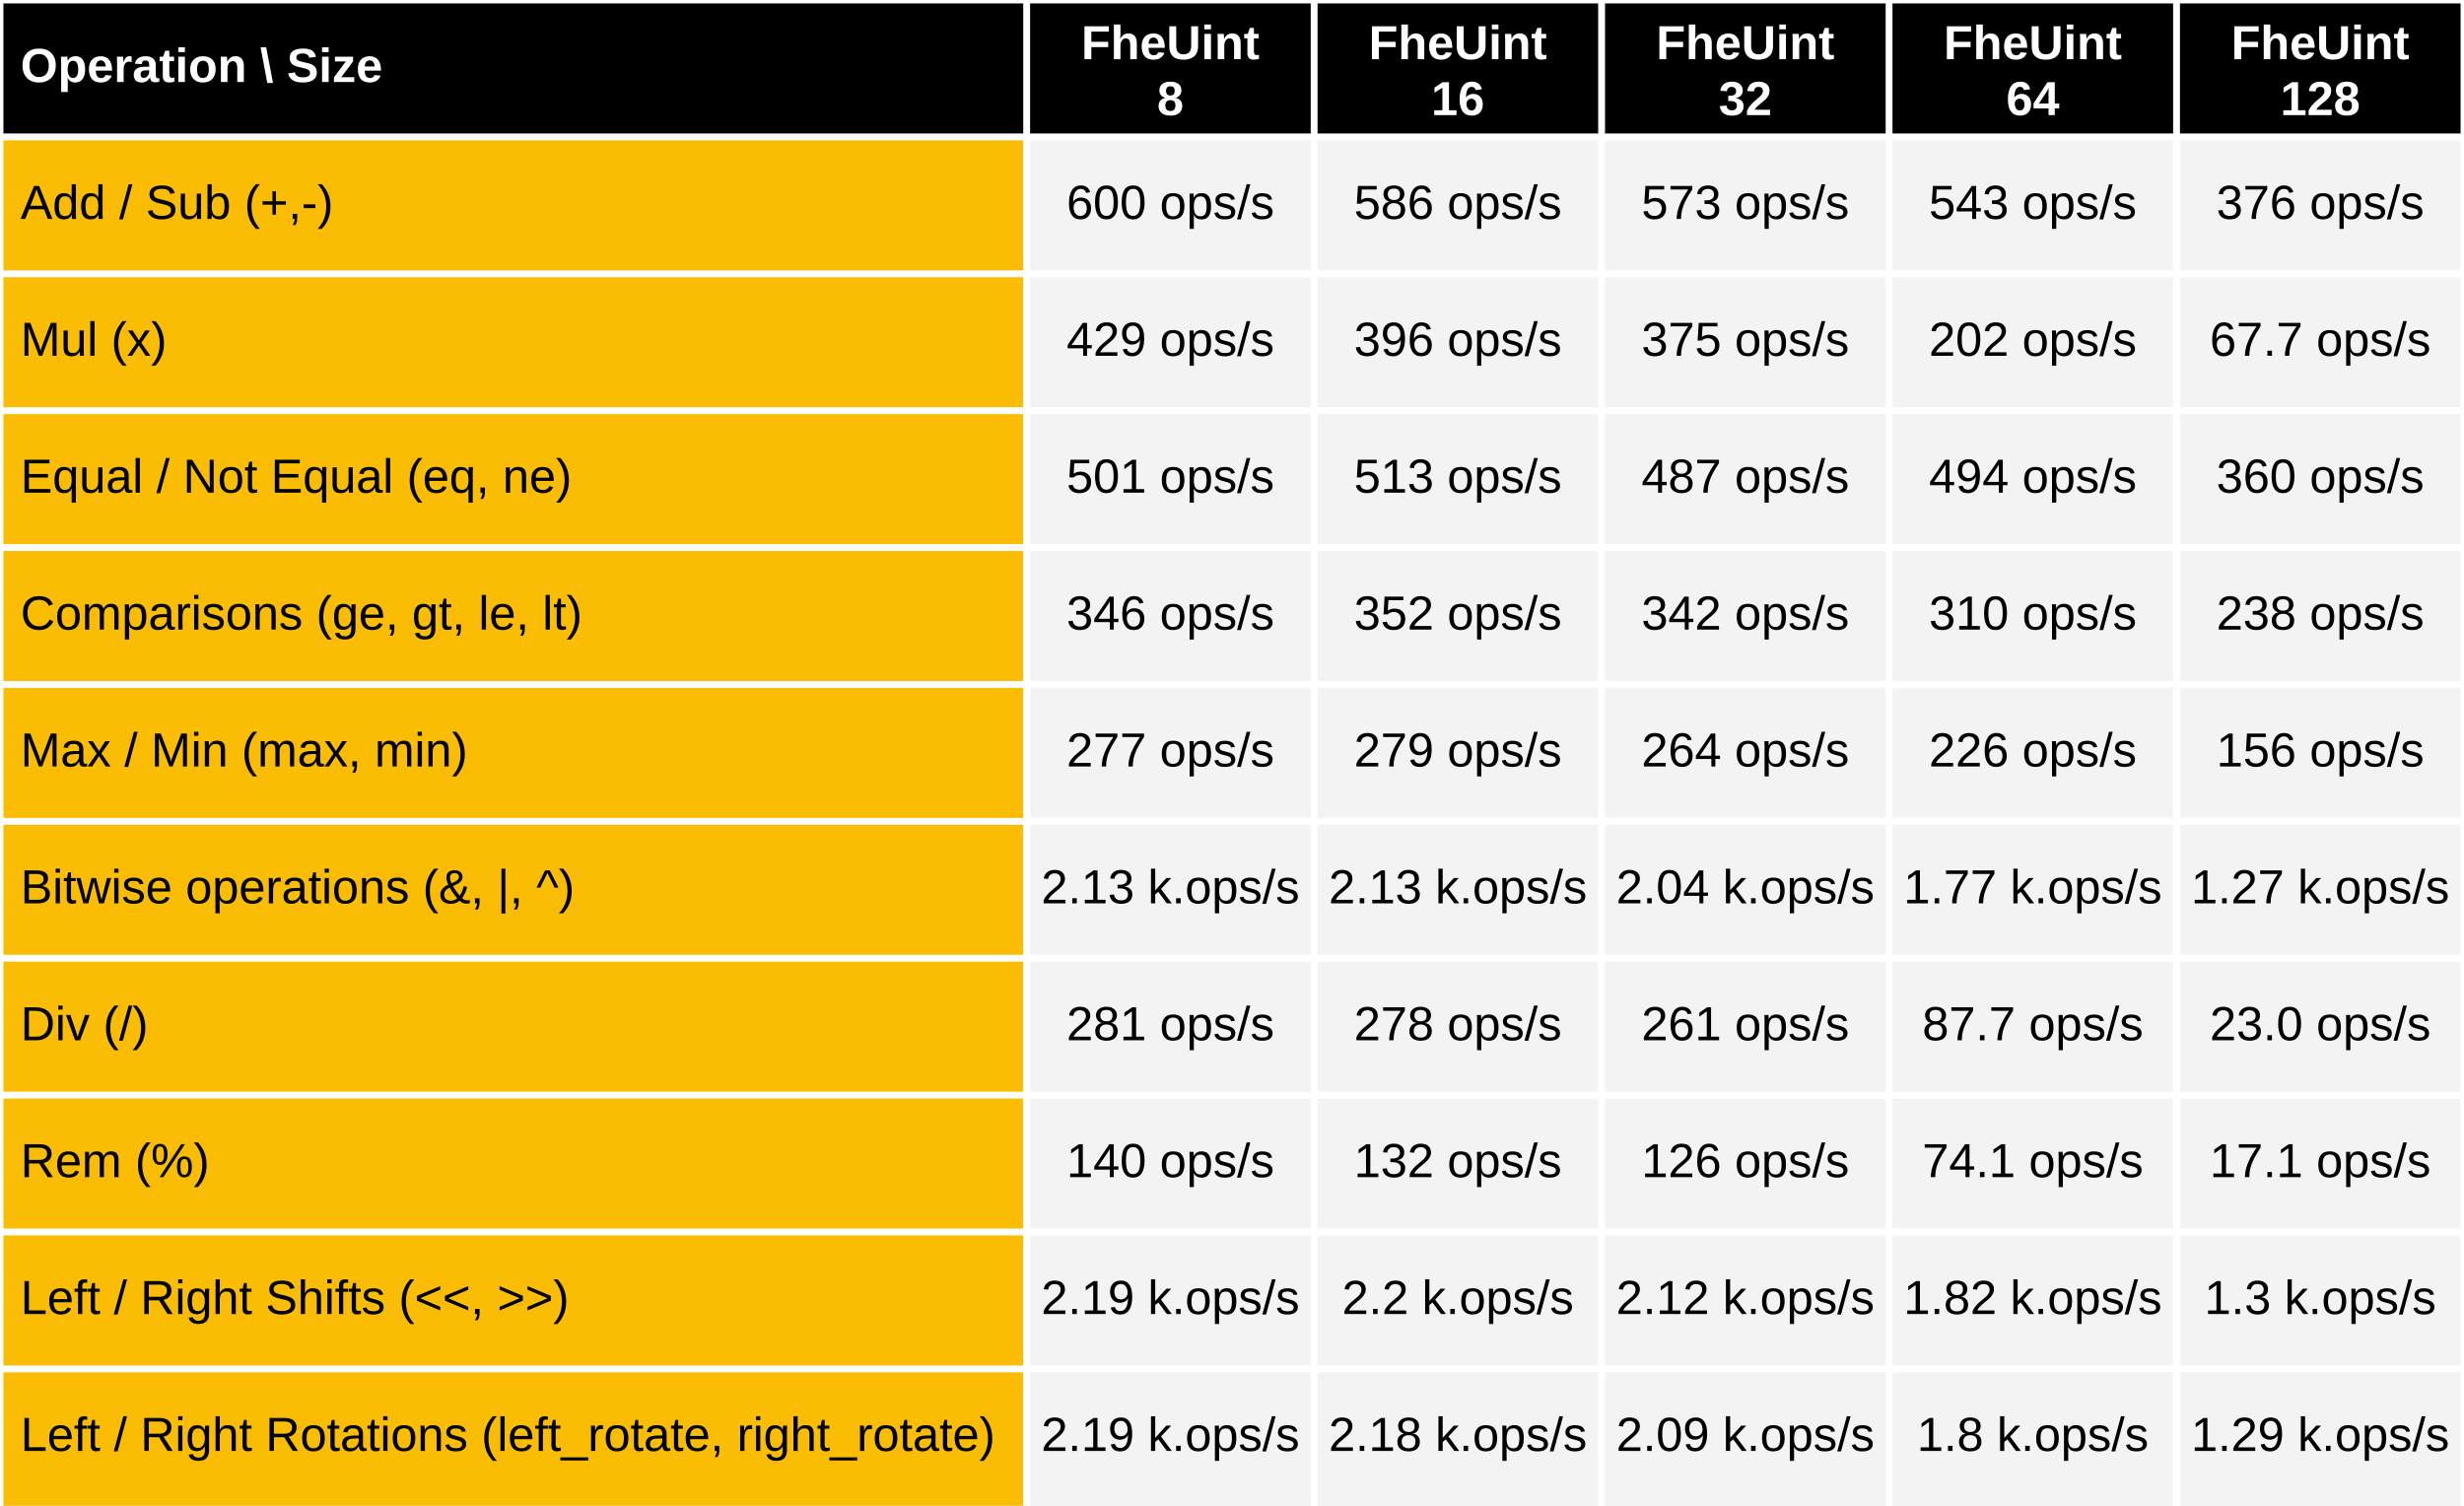
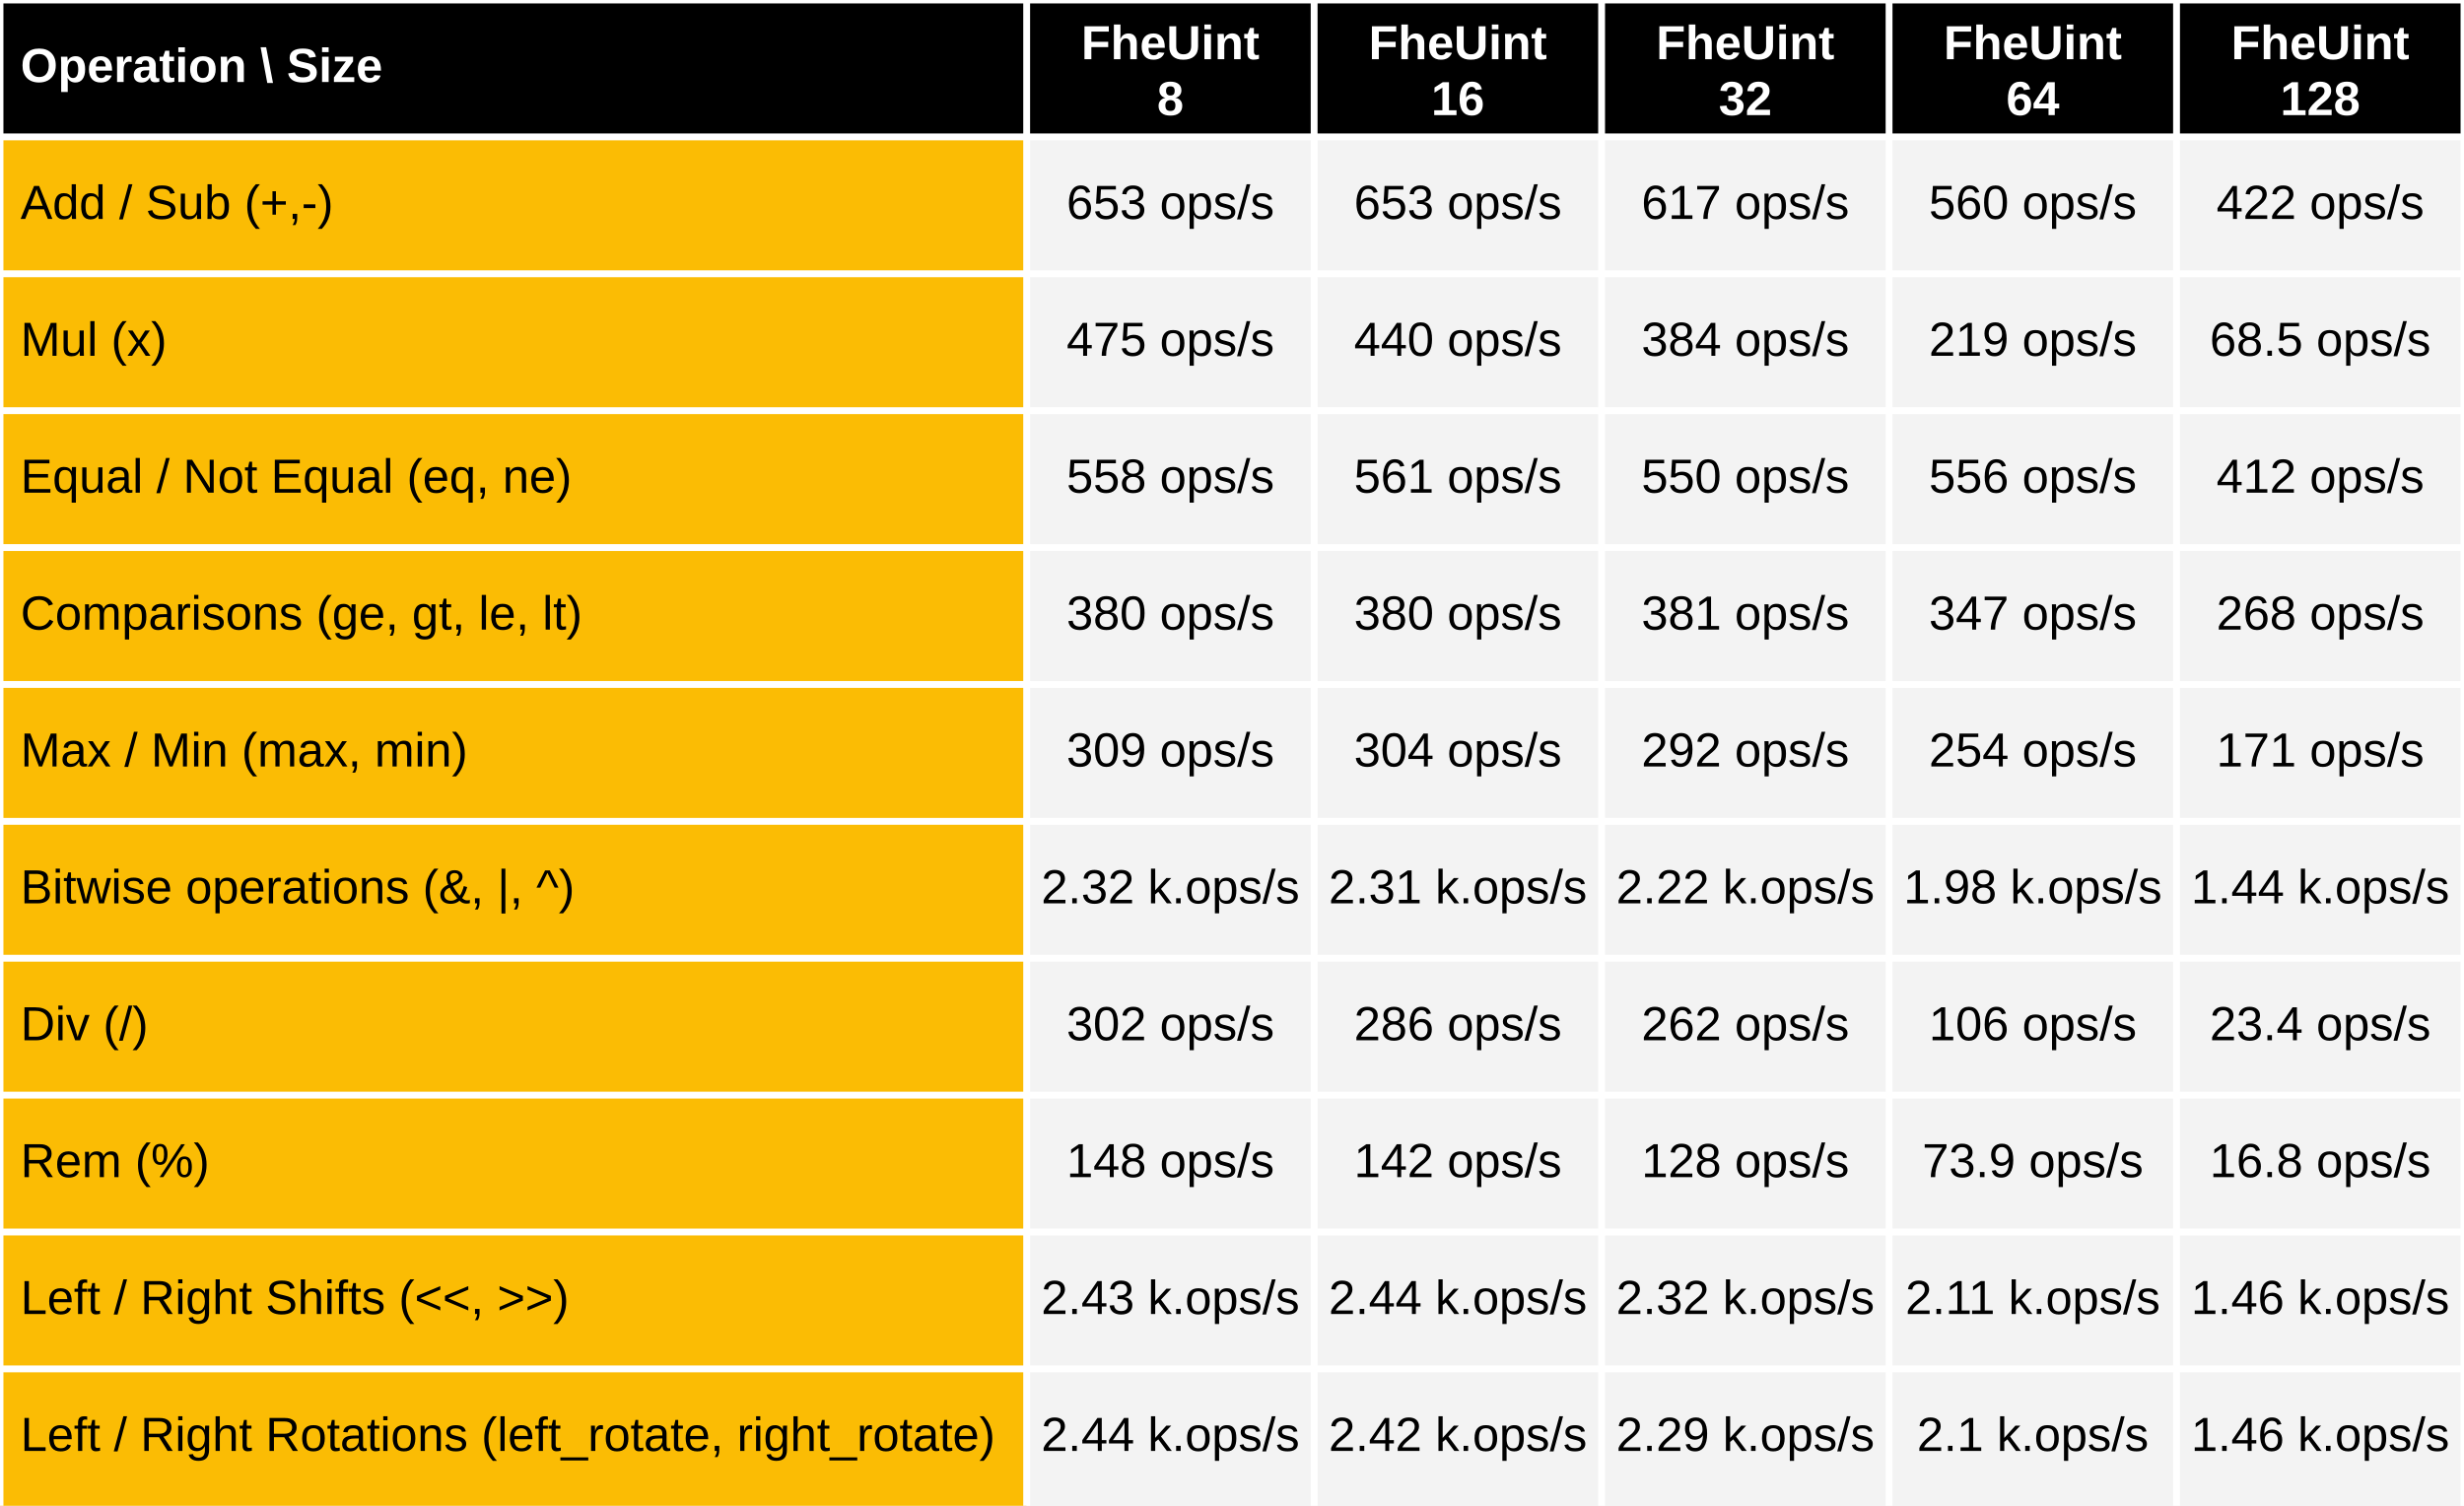
<svg xmlns="http://www.w3.org/2000/svg" viewBox="0 0 720 440" preserveAspectRatio="meet" width="100%" height="440">
  <rect x="0" y="0" width="720" height="40" fill="black" />
  <text dominant-baseline="middle" text-anchor="start" font-family="Arial" font-size="14" font-weight="bold" fill="white" x="6" y="20.0">Operation \ Size</text>
  <text dominant-baseline="middle" text-anchor="middle" font-family="Arial" font-size="14" font-weight="bold" fill="white" x="342.0" y="13.333">FheUint</text>
  <text dominant-baseline="middle" text-anchor="middle" font-family="Arial" font-size="14" font-weight="bold" fill="white" x="342.0" y="29.667">8</text>
  <text dominant-baseline="middle" text-anchor="middle" font-family="Arial" font-size="14" font-weight="bold" fill="white" x="426.0" y="13.333">FheUint</text>
  <text dominant-baseline="middle" text-anchor="middle" font-family="Arial" font-size="14" font-weight="bold" fill="white" x="426.0" y="29.667">16</text>
  <text dominant-baseline="middle" text-anchor="middle" font-family="Arial" font-size="14" font-weight="bold" fill="white" x="510.0" y="13.333">FheUint</text>
  <text dominant-baseline="middle" text-anchor="middle" font-family="Arial" font-size="14" font-weight="bold" fill="white" x="510.0" y="29.667">32</text>
  <text dominant-baseline="middle" text-anchor="middle" font-family="Arial" font-size="14" font-weight="bold" fill="white" x="594.0" y="13.333">FheUint</text>
  <text dominant-baseline="middle" text-anchor="middle" font-family="Arial" font-size="14" font-weight="bold" fill="white" x="594.0" y="29.667">64</text>
  <text dominant-baseline="middle" text-anchor="middle" font-family="Arial" font-size="14" font-weight="bold" fill="white" x="678.0" y="13.333">FheUint</text>
  <text dominant-baseline="middle" text-anchor="middle" font-family="Arial" font-size="14" font-weight="bold" fill="white" x="678.0" y="29.667">128</text>
  <rect x="0" y="40" width="300" height="400" fill="#fbbc04" />
  <rect x="300" y="40" width="420" height="400" fill="#f3f3f3" />
  <text dominant-baseline="middle" text-anchor="start" font-family="Arial" font-size="14" font-weight="normal" fill="black" x="6" y="60.0">Add / Sub (+,-)</text>
-   <text dominant-baseline="middle" text-anchor="middle" font-family="Arial" font-size="14" font-weight="normal" fill="black" x="342.0" y="60.0">600 ops/s</text>
-   <text dominant-baseline="middle" text-anchor="middle" font-family="Arial" font-size="14" font-weight="normal" fill="black" x="426.0" y="60.0">586 ops/s</text>
-   <text dominant-baseline="middle" text-anchor="middle" font-family="Arial" font-size="14" font-weight="normal" fill="black" x="510.0" y="60.0">573 ops/s</text>
-   <text dominant-baseline="middle" text-anchor="middle" font-family="Arial" font-size="14" font-weight="normal" fill="black" x="594.0" y="60.0">543 ops/s</text>
-   <text dominant-baseline="middle" text-anchor="middle" font-family="Arial" font-size="14" font-weight="normal" fill="black" x="678.0" y="60.0">376 ops/s</text>
+   <text dominant-baseline="middle" text-anchor="middle" font-family="Arial" font-size="14" font-weight="normal" fill="black" x="342.0" y="60.0">653 ops/s</text>
+   <text dominant-baseline="middle" text-anchor="middle" font-family="Arial" font-size="14" font-weight="normal" fill="black" x="426.0" y="60.0">653 ops/s</text>
+   <text dominant-baseline="middle" text-anchor="middle" font-family="Arial" font-size="14" font-weight="normal" fill="black" x="510.0" y="60.0">617 ops/s</text>
+   <text dominant-baseline="middle" text-anchor="middle" font-family="Arial" font-size="14" font-weight="normal" fill="black" x="594.0" y="60.0">560 ops/s</text>
+   <text dominant-baseline="middle" text-anchor="middle" font-family="Arial" font-size="14" font-weight="normal" fill="black" x="678.0" y="60.0">422 ops/s</text>
  <text dominant-baseline="middle" text-anchor="start" font-family="Arial" font-size="14" font-weight="normal" fill="black" x="6" y="100.0">Mul (x)</text>
-   <text dominant-baseline="middle" text-anchor="middle" font-family="Arial" font-size="14" font-weight="normal" fill="black" x="342.0" y="100.0">429 ops/s</text>
-   <text dominant-baseline="middle" text-anchor="middle" font-family="Arial" font-size="14" font-weight="normal" fill="black" x="426.0" y="100.0">396 ops/s</text>
-   <text dominant-baseline="middle" text-anchor="middle" font-family="Arial" font-size="14" font-weight="normal" fill="black" x="510.0" y="100.0">375 ops/s</text>
-   <text dominant-baseline="middle" text-anchor="middle" font-family="Arial" font-size="14" font-weight="normal" fill="black" x="594.0" y="100.0">202 ops/s</text>
-   <text dominant-baseline="middle" text-anchor="middle" font-family="Arial" font-size="14" font-weight="normal" fill="black" x="678.0" y="100.0">67.7 ops/s</text>
+   <text dominant-baseline="middle" text-anchor="middle" font-family="Arial" font-size="14" font-weight="normal" fill="black" x="342.0" y="100.0">475 ops/s</text>
+   <text dominant-baseline="middle" text-anchor="middle" font-family="Arial" font-size="14" font-weight="normal" fill="black" x="426.0" y="100.0">440 ops/s</text>
+   <text dominant-baseline="middle" text-anchor="middle" font-family="Arial" font-size="14" font-weight="normal" fill="black" x="510.0" y="100.0">384 ops/s</text>
+   <text dominant-baseline="middle" text-anchor="middle" font-family="Arial" font-size="14" font-weight="normal" fill="black" x="594.0" y="100.0">219 ops/s</text>
+   <text dominant-baseline="middle" text-anchor="middle" font-family="Arial" font-size="14" font-weight="normal" fill="black" x="678.0" y="100.0">68.5 ops/s</text>
  <text dominant-baseline="middle" text-anchor="start" font-family="Arial" font-size="14" font-weight="normal" fill="black" x="6" y="140.0">Equal / Not Equal (eq, ne)</text>
-   <text dominant-baseline="middle" text-anchor="middle" font-family="Arial" font-size="14" font-weight="normal" fill="black" x="342.0" y="140.0">501 ops/s</text>
-   <text dominant-baseline="middle" text-anchor="middle" font-family="Arial" font-size="14" font-weight="normal" fill="black" x="426.0" y="140.0">513 ops/s</text>
-   <text dominant-baseline="middle" text-anchor="middle" font-family="Arial" font-size="14" font-weight="normal" fill="black" x="510.0" y="140.0">487 ops/s</text>
-   <text dominant-baseline="middle" text-anchor="middle" font-family="Arial" font-size="14" font-weight="normal" fill="black" x="594.0" y="140.0">494 ops/s</text>
-   <text dominant-baseline="middle" text-anchor="middle" font-family="Arial" font-size="14" font-weight="normal" fill="black" x="678.0" y="140.0">360 ops/s</text>
+   <text dominant-baseline="middle" text-anchor="middle" font-family="Arial" font-size="14" font-weight="normal" fill="black" x="342.0" y="140.0">558 ops/s</text>
+   <text dominant-baseline="middle" text-anchor="middle" font-family="Arial" font-size="14" font-weight="normal" fill="black" x="426.0" y="140.0">561 ops/s</text>
+   <text dominant-baseline="middle" text-anchor="middle" font-family="Arial" font-size="14" font-weight="normal" fill="black" x="510.0" y="140.0">550 ops/s</text>
+   <text dominant-baseline="middle" text-anchor="middle" font-family="Arial" font-size="14" font-weight="normal" fill="black" x="594.0" y="140.0">556 ops/s</text>
+   <text dominant-baseline="middle" text-anchor="middle" font-family="Arial" font-size="14" font-weight="normal" fill="black" x="678.0" y="140.0">412 ops/s</text>
  <text dominant-baseline="middle" text-anchor="start" font-family="Arial" font-size="14" font-weight="normal" fill="black" x="6" y="180.0">Comparisons (ge, gt, le, lt)</text>
-   <text dominant-baseline="middle" text-anchor="middle" font-family="Arial" font-size="14" font-weight="normal" fill="black" x="342.0" y="180.0">346 ops/s</text>
-   <text dominant-baseline="middle" text-anchor="middle" font-family="Arial" font-size="14" font-weight="normal" fill="black" x="426.0" y="180.0">352 ops/s</text>
-   <text dominant-baseline="middle" text-anchor="middle" font-family="Arial" font-size="14" font-weight="normal" fill="black" x="510.0" y="180.0">342 ops/s</text>
-   <text dominant-baseline="middle" text-anchor="middle" font-family="Arial" font-size="14" font-weight="normal" fill="black" x="594.0" y="180.0">310 ops/s</text>
-   <text dominant-baseline="middle" text-anchor="middle" font-family="Arial" font-size="14" font-weight="normal" fill="black" x="678.0" y="180.0">238 ops/s</text>
+   <text dominant-baseline="middle" text-anchor="middle" font-family="Arial" font-size="14" font-weight="normal" fill="black" x="342.0" y="180.0">380 ops/s</text>
+   <text dominant-baseline="middle" text-anchor="middle" font-family="Arial" font-size="14" font-weight="normal" fill="black" x="426.0" y="180.0">380 ops/s</text>
+   <text dominant-baseline="middle" text-anchor="middle" font-family="Arial" font-size="14" font-weight="normal" fill="black" x="510.0" y="180.0">381 ops/s</text>
+   <text dominant-baseline="middle" text-anchor="middle" font-family="Arial" font-size="14" font-weight="normal" fill="black" x="594.0" y="180.0">347 ops/s</text>
+   <text dominant-baseline="middle" text-anchor="middle" font-family="Arial" font-size="14" font-weight="normal" fill="black" x="678.0" y="180.0">268 ops/s</text>
  <text dominant-baseline="middle" text-anchor="start" font-family="Arial" font-size="14" font-weight="normal" fill="black" x="6" y="220.0">Max / Min (max, min)</text>
-   <text dominant-baseline="middle" text-anchor="middle" font-family="Arial" font-size="14" font-weight="normal" fill="black" x="342.0" y="220.0">277 ops/s</text>
-   <text dominant-baseline="middle" text-anchor="middle" font-family="Arial" font-size="14" font-weight="normal" fill="black" x="426.0" y="220.0">279 ops/s</text>
-   <text dominant-baseline="middle" text-anchor="middle" font-family="Arial" font-size="14" font-weight="normal" fill="black" x="510.0" y="220.0">264 ops/s</text>
-   <text dominant-baseline="middle" text-anchor="middle" font-family="Arial" font-size="14" font-weight="normal" fill="black" x="594.0" y="220.0">226 ops/s</text>
-   <text dominant-baseline="middle" text-anchor="middle" font-family="Arial" font-size="14" font-weight="normal" fill="black" x="678.0" y="220.0">156 ops/s</text>
+   <text dominant-baseline="middle" text-anchor="middle" font-family="Arial" font-size="14" font-weight="normal" fill="black" x="342.0" y="220.0">309 ops/s</text>
+   <text dominant-baseline="middle" text-anchor="middle" font-family="Arial" font-size="14" font-weight="normal" fill="black" x="426.0" y="220.0">304 ops/s</text>
+   <text dominant-baseline="middle" text-anchor="middle" font-family="Arial" font-size="14" font-weight="normal" fill="black" x="510.0" y="220.0">292 ops/s</text>
+   <text dominant-baseline="middle" text-anchor="middle" font-family="Arial" font-size="14" font-weight="normal" fill="black" x="594.0" y="220.0">254 ops/s</text>
+   <text dominant-baseline="middle" text-anchor="middle" font-family="Arial" font-size="14" font-weight="normal" fill="black" x="678.0" y="220.0">171 ops/s</text>
  <text dominant-baseline="middle" text-anchor="start" font-family="Arial" font-size="14" font-weight="normal" fill="black" x="6" y="260.0">Bitwise operations (&amp;, |, ^)</text>
-   <text dominant-baseline="middle" text-anchor="middle" font-family="Arial" font-size="14" font-weight="normal" fill="black" x="342.0" y="260.0">2.13 k.ops/s</text>
-   <text dominant-baseline="middle" text-anchor="middle" font-family="Arial" font-size="14" font-weight="normal" fill="black" x="426.0" y="260.0">2.13 k.ops/s</text>
-   <text dominant-baseline="middle" text-anchor="middle" font-family="Arial" font-size="14" font-weight="normal" fill="black" x="510.0" y="260.0">2.04 k.ops/s</text>
-   <text dominant-baseline="middle" text-anchor="middle" font-family="Arial" font-size="14" font-weight="normal" fill="black" x="594.0" y="260.0">1.77 k.ops/s</text>
-   <text dominant-baseline="middle" text-anchor="middle" font-family="Arial" font-size="14" font-weight="normal" fill="black" x="678.0" y="260.0">1.27 k.ops/s</text>
+   <text dominant-baseline="middle" text-anchor="middle" font-family="Arial" font-size="14" font-weight="normal" fill="black" x="342.0" y="260.0">2.32 k.ops/s</text>
+   <text dominant-baseline="middle" text-anchor="middle" font-family="Arial" font-size="14" font-weight="normal" fill="black" x="426.0" y="260.0">2.31 k.ops/s</text>
+   <text dominant-baseline="middle" text-anchor="middle" font-family="Arial" font-size="14" font-weight="normal" fill="black" x="510.0" y="260.0">2.22 k.ops/s</text>
+   <text dominant-baseline="middle" text-anchor="middle" font-family="Arial" font-size="14" font-weight="normal" fill="black" x="594.0" y="260.0">1.98 k.ops/s</text>
+   <text dominant-baseline="middle" text-anchor="middle" font-family="Arial" font-size="14" font-weight="normal" fill="black" x="678.0" y="260.0">1.44 k.ops/s</text>
  <text dominant-baseline="middle" text-anchor="start" font-family="Arial" font-size="14" font-weight="normal" fill="black" x="6" y="300.0">Div  (/)</text>
-   <text dominant-baseline="middle" text-anchor="middle" font-family="Arial" font-size="14" font-weight="normal" fill="black" x="342.0" y="300.0">281 ops/s</text>
-   <text dominant-baseline="middle" text-anchor="middle" font-family="Arial" font-size="14" font-weight="normal" fill="black" x="426.0" y="300.0">278 ops/s</text>
-   <text dominant-baseline="middle" text-anchor="middle" font-family="Arial" font-size="14" font-weight="normal" fill="black" x="510.0" y="300.0">261 ops/s</text>
-   <text dominant-baseline="middle" text-anchor="middle" font-family="Arial" font-size="14" font-weight="normal" fill="black" x="594.0" y="300.0">87.7 ops/s</text>
-   <text dominant-baseline="middle" text-anchor="middle" font-family="Arial" font-size="14" font-weight="normal" fill="black" x="678.0" y="300.0">23.0 ops/s</text>
+   <text dominant-baseline="middle" text-anchor="middle" font-family="Arial" font-size="14" font-weight="normal" fill="black" x="342.0" y="300.0">302 ops/s</text>
+   <text dominant-baseline="middle" text-anchor="middle" font-family="Arial" font-size="14" font-weight="normal" fill="black" x="426.0" y="300.0">286 ops/s</text>
+   <text dominant-baseline="middle" text-anchor="middle" font-family="Arial" font-size="14" font-weight="normal" fill="black" x="510.0" y="300.0">262 ops/s</text>
+   <text dominant-baseline="middle" text-anchor="middle" font-family="Arial" font-size="14" font-weight="normal" fill="black" x="594.0" y="300.0">106 ops/s</text>
+   <text dominant-baseline="middle" text-anchor="middle" font-family="Arial" font-size="14" font-weight="normal" fill="black" x="678.0" y="300.0">23.4 ops/s</text>
  <text dominant-baseline="middle" text-anchor="start" font-family="Arial" font-size="14" font-weight="normal" fill="black" x="6" y="340.0">Rem  (%)</text>
-   <text dominant-baseline="middle" text-anchor="middle" font-family="Arial" font-size="14" font-weight="normal" fill="black" x="342.0" y="340.0">140 ops/s</text>
-   <text dominant-baseline="middle" text-anchor="middle" font-family="Arial" font-size="14" font-weight="normal" fill="black" x="426.0" y="340.0">132 ops/s</text>
-   <text dominant-baseline="middle" text-anchor="middle" font-family="Arial" font-size="14" font-weight="normal" fill="black" x="510.0" y="340.0">126 ops/s</text>
-   <text dominant-baseline="middle" text-anchor="middle" font-family="Arial" font-size="14" font-weight="normal" fill="black" x="594.0" y="340.0">74.1 ops/s</text>
-   <text dominant-baseline="middle" text-anchor="middle" font-family="Arial" font-size="14" font-weight="normal" fill="black" x="678.0" y="340.0">17.1 ops/s</text>
+   <text dominant-baseline="middle" text-anchor="middle" font-family="Arial" font-size="14" font-weight="normal" fill="black" x="342.0" y="340.0">148 ops/s</text>
+   <text dominant-baseline="middle" text-anchor="middle" font-family="Arial" font-size="14" font-weight="normal" fill="black" x="426.0" y="340.0">142 ops/s</text>
+   <text dominant-baseline="middle" text-anchor="middle" font-family="Arial" font-size="14" font-weight="normal" fill="black" x="510.0" y="340.0">128 ops/s</text>
+   <text dominant-baseline="middle" text-anchor="middle" font-family="Arial" font-size="14" font-weight="normal" fill="black" x="594.0" y="340.0">73.9 ops/s</text>
+   <text dominant-baseline="middle" text-anchor="middle" font-family="Arial" font-size="14" font-weight="normal" fill="black" x="678.0" y="340.0">16.8 ops/s</text>
  <text dominant-baseline="middle" text-anchor="start" font-family="Arial" font-size="14" font-weight="normal" fill="black" x="6" y="380.0">Left / Right Shifts (&lt;&lt;, &gt;&gt;)</text>
-   <text dominant-baseline="middle" text-anchor="middle" font-family="Arial" font-size="14" font-weight="normal" fill="black" x="342.0" y="380.0">2.19 k.ops/s</text>
-   <text dominant-baseline="middle" text-anchor="middle" font-family="Arial" font-size="14" font-weight="normal" fill="black" x="426.0" y="380.0">2.2 k.ops/s</text>
-   <text dominant-baseline="middle" text-anchor="middle" font-family="Arial" font-size="14" font-weight="normal" fill="black" x="510.0" y="380.0">2.12 k.ops/s</text>
-   <text dominant-baseline="middle" text-anchor="middle" font-family="Arial" font-size="14" font-weight="normal" fill="black" x="594.0" y="380.0">1.82 k.ops/s</text>
-   <text dominant-baseline="middle" text-anchor="middle" font-family="Arial" font-size="14" font-weight="normal" fill="black" x="678.0" y="380.0">1.3 k.ops/s</text>
+   <text dominant-baseline="middle" text-anchor="middle" font-family="Arial" font-size="14" font-weight="normal" fill="black" x="342.0" y="380.0">2.43 k.ops/s</text>
+   <text dominant-baseline="middle" text-anchor="middle" font-family="Arial" font-size="14" font-weight="normal" fill="black" x="426.0" y="380.0">2.44 k.ops/s</text>
+   <text dominant-baseline="middle" text-anchor="middle" font-family="Arial" font-size="14" font-weight="normal" fill="black" x="510.0" y="380.0">2.32 k.ops/s</text>
+   <text dominant-baseline="middle" text-anchor="middle" font-family="Arial" font-size="14" font-weight="normal" fill="black" x="594.0" y="380.0">2.11 k.ops/s</text>
+   <text dominant-baseline="middle" text-anchor="middle" font-family="Arial" font-size="14" font-weight="normal" fill="black" x="678.0" y="380.0">1.46 k.ops/s</text>
  <text dominant-baseline="middle" text-anchor="start" font-family="Arial" font-size="14" font-weight="normal" fill="black" x="6" y="420.0">Left / Right Rotations (left_rotate, right_rotate)</text>
-   <text dominant-baseline="middle" text-anchor="middle" font-family="Arial" font-size="14" font-weight="normal" fill="black" x="342.0" y="420.0">2.19 k.ops/s</text>
-   <text dominant-baseline="middle" text-anchor="middle" font-family="Arial" font-size="14" font-weight="normal" fill="black" x="426.0" y="420.0">2.18 k.ops/s</text>
-   <text dominant-baseline="middle" text-anchor="middle" font-family="Arial" font-size="14" font-weight="normal" fill="black" x="510.0" y="420.0">2.09 k.ops/s</text>
-   <text dominant-baseline="middle" text-anchor="middle" font-family="Arial" font-size="14" font-weight="normal" fill="black" x="594.0" y="420.0">1.8 k.ops/s</text>
-   <text dominant-baseline="middle" text-anchor="middle" font-family="Arial" font-size="14" font-weight="normal" fill="black" x="678.0" y="420.0">1.29 k.ops/s</text>
+   <text dominant-baseline="middle" text-anchor="middle" font-family="Arial" font-size="14" font-weight="normal" fill="black" x="342.0" y="420.0">2.44 k.ops/s</text>
+   <text dominant-baseline="middle" text-anchor="middle" font-family="Arial" font-size="14" font-weight="normal" fill="black" x="426.0" y="420.0">2.42 k.ops/s</text>
+   <text dominant-baseline="middle" text-anchor="middle" font-family="Arial" font-size="14" font-weight="normal" fill="black" x="510.0" y="420.0">2.29 k.ops/s</text>
+   <text dominant-baseline="middle" text-anchor="middle" font-family="Arial" font-size="14" font-weight="normal" fill="black" x="594.0" y="420.0">2.1 k.ops/s</text>
+   <text dominant-baseline="middle" text-anchor="middle" font-family="Arial" font-size="14" font-weight="normal" fill="black" x="678.0" y="420.0">1.46 k.ops/s</text>
  <line stroke="white" stroke-width="2" x1="0" y1="0" x2="720" y2="0" />
  <line stroke="white" stroke-width="2" x1="0" y1="40" x2="720" y2="40" />
  <line stroke="white" stroke-width="2" x1="0" y1="80" x2="720" y2="80" />
  <line stroke="white" stroke-width="2" x1="0" y1="120" x2="720" y2="120" />
  <line stroke="white" stroke-width="2" x1="0" y1="160" x2="720" y2="160" />
  <line stroke="white" stroke-width="2" x1="0" y1="200" x2="720" y2="200" />
  <line stroke="white" stroke-width="2" x1="0" y1="240" x2="720" y2="240" />
  <line stroke="white" stroke-width="2" x1="0" y1="280" x2="720" y2="280" />
  <line stroke="white" stroke-width="2" x1="0" y1="320" x2="720" y2="320" />
  <line stroke="white" stroke-width="2" x1="0" y1="360" x2="720" y2="360" />
  <line stroke="white" stroke-width="2" x1="0" y1="400" x2="720" y2="400" />
  <line stroke="white" stroke-width="2" x1="0" y1="0" x2="0" y2="440" />
  <line stroke="white" stroke-width="2" x1="300.0" y1="0" x2="300.0" y2="440" />
  <line stroke="white" stroke-width="2" x1="384.0" y1="0" x2="384.0" y2="440" />
  <line stroke="white" stroke-width="2" x1="468.0" y1="0" x2="468.0" y2="440" />
  <line stroke="white" stroke-width="2" x1="552.0" y1="0" x2="552.0" y2="440" />
  <line stroke="white" stroke-width="2" x1="636.0" y1="0" x2="636.0" y2="440" />
  <line stroke="white" stroke-width="2" x1="720.0" y1="0" x2="720.0" y2="440" />
</svg>
